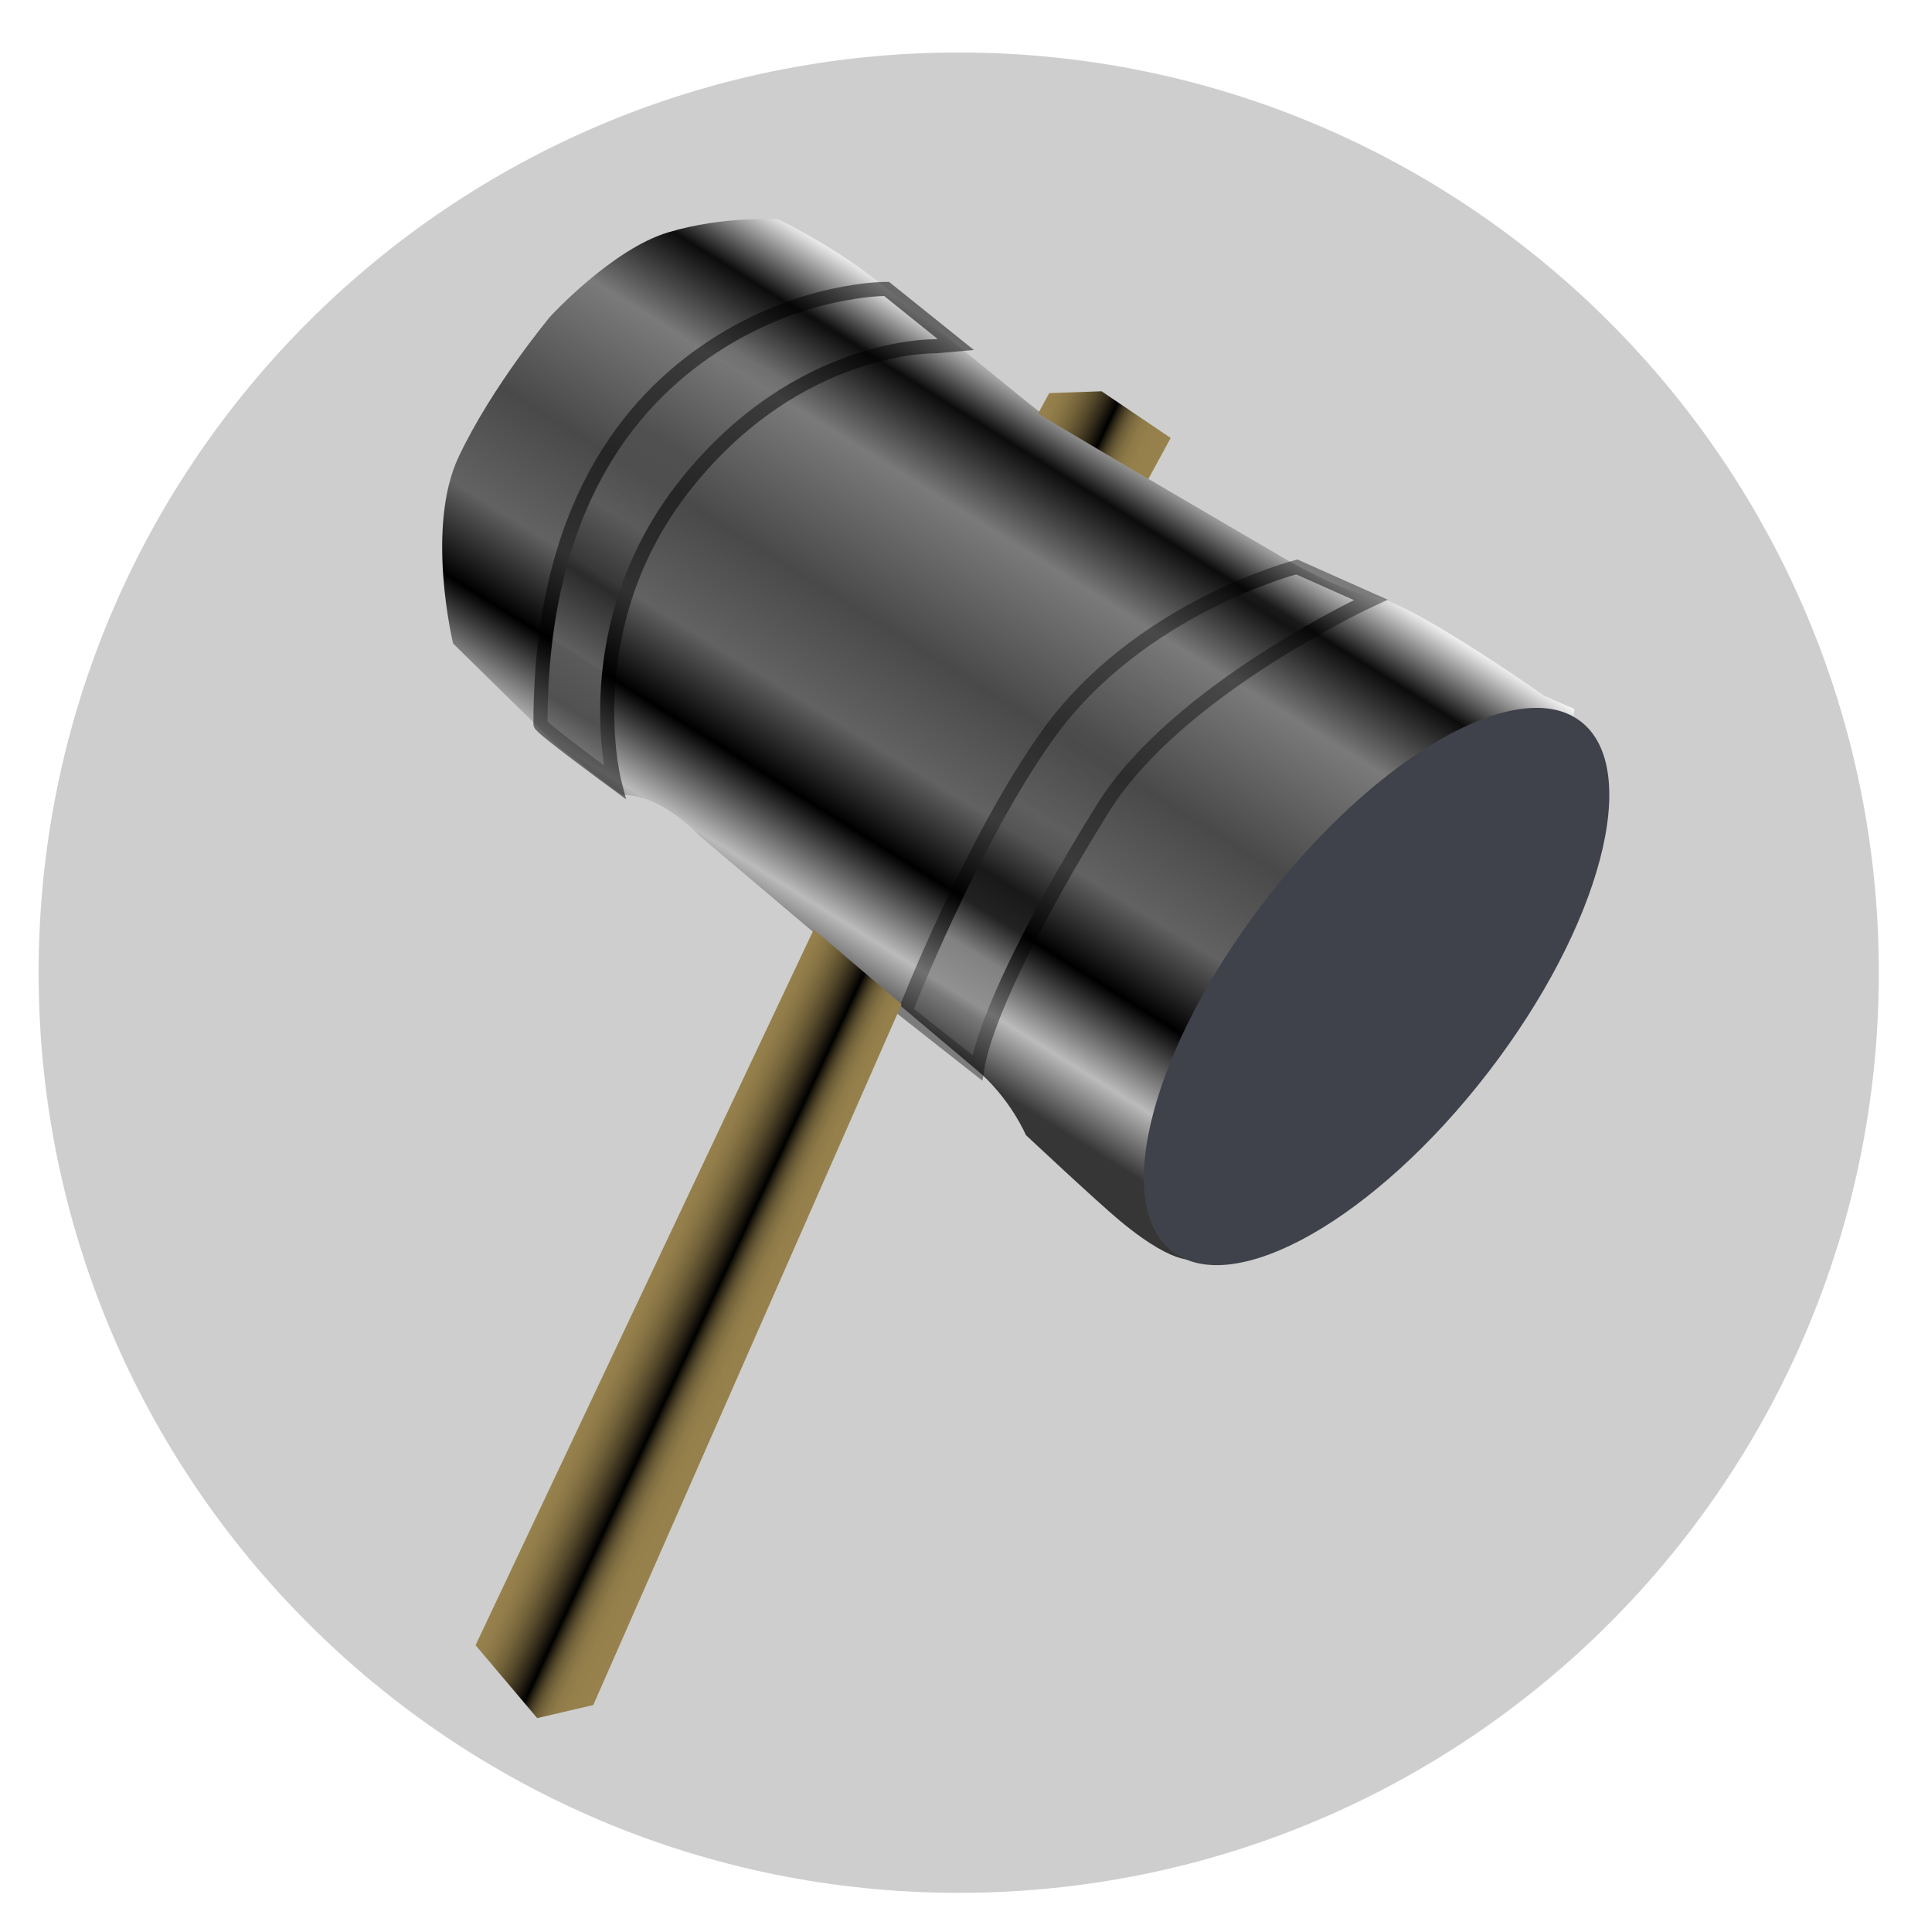
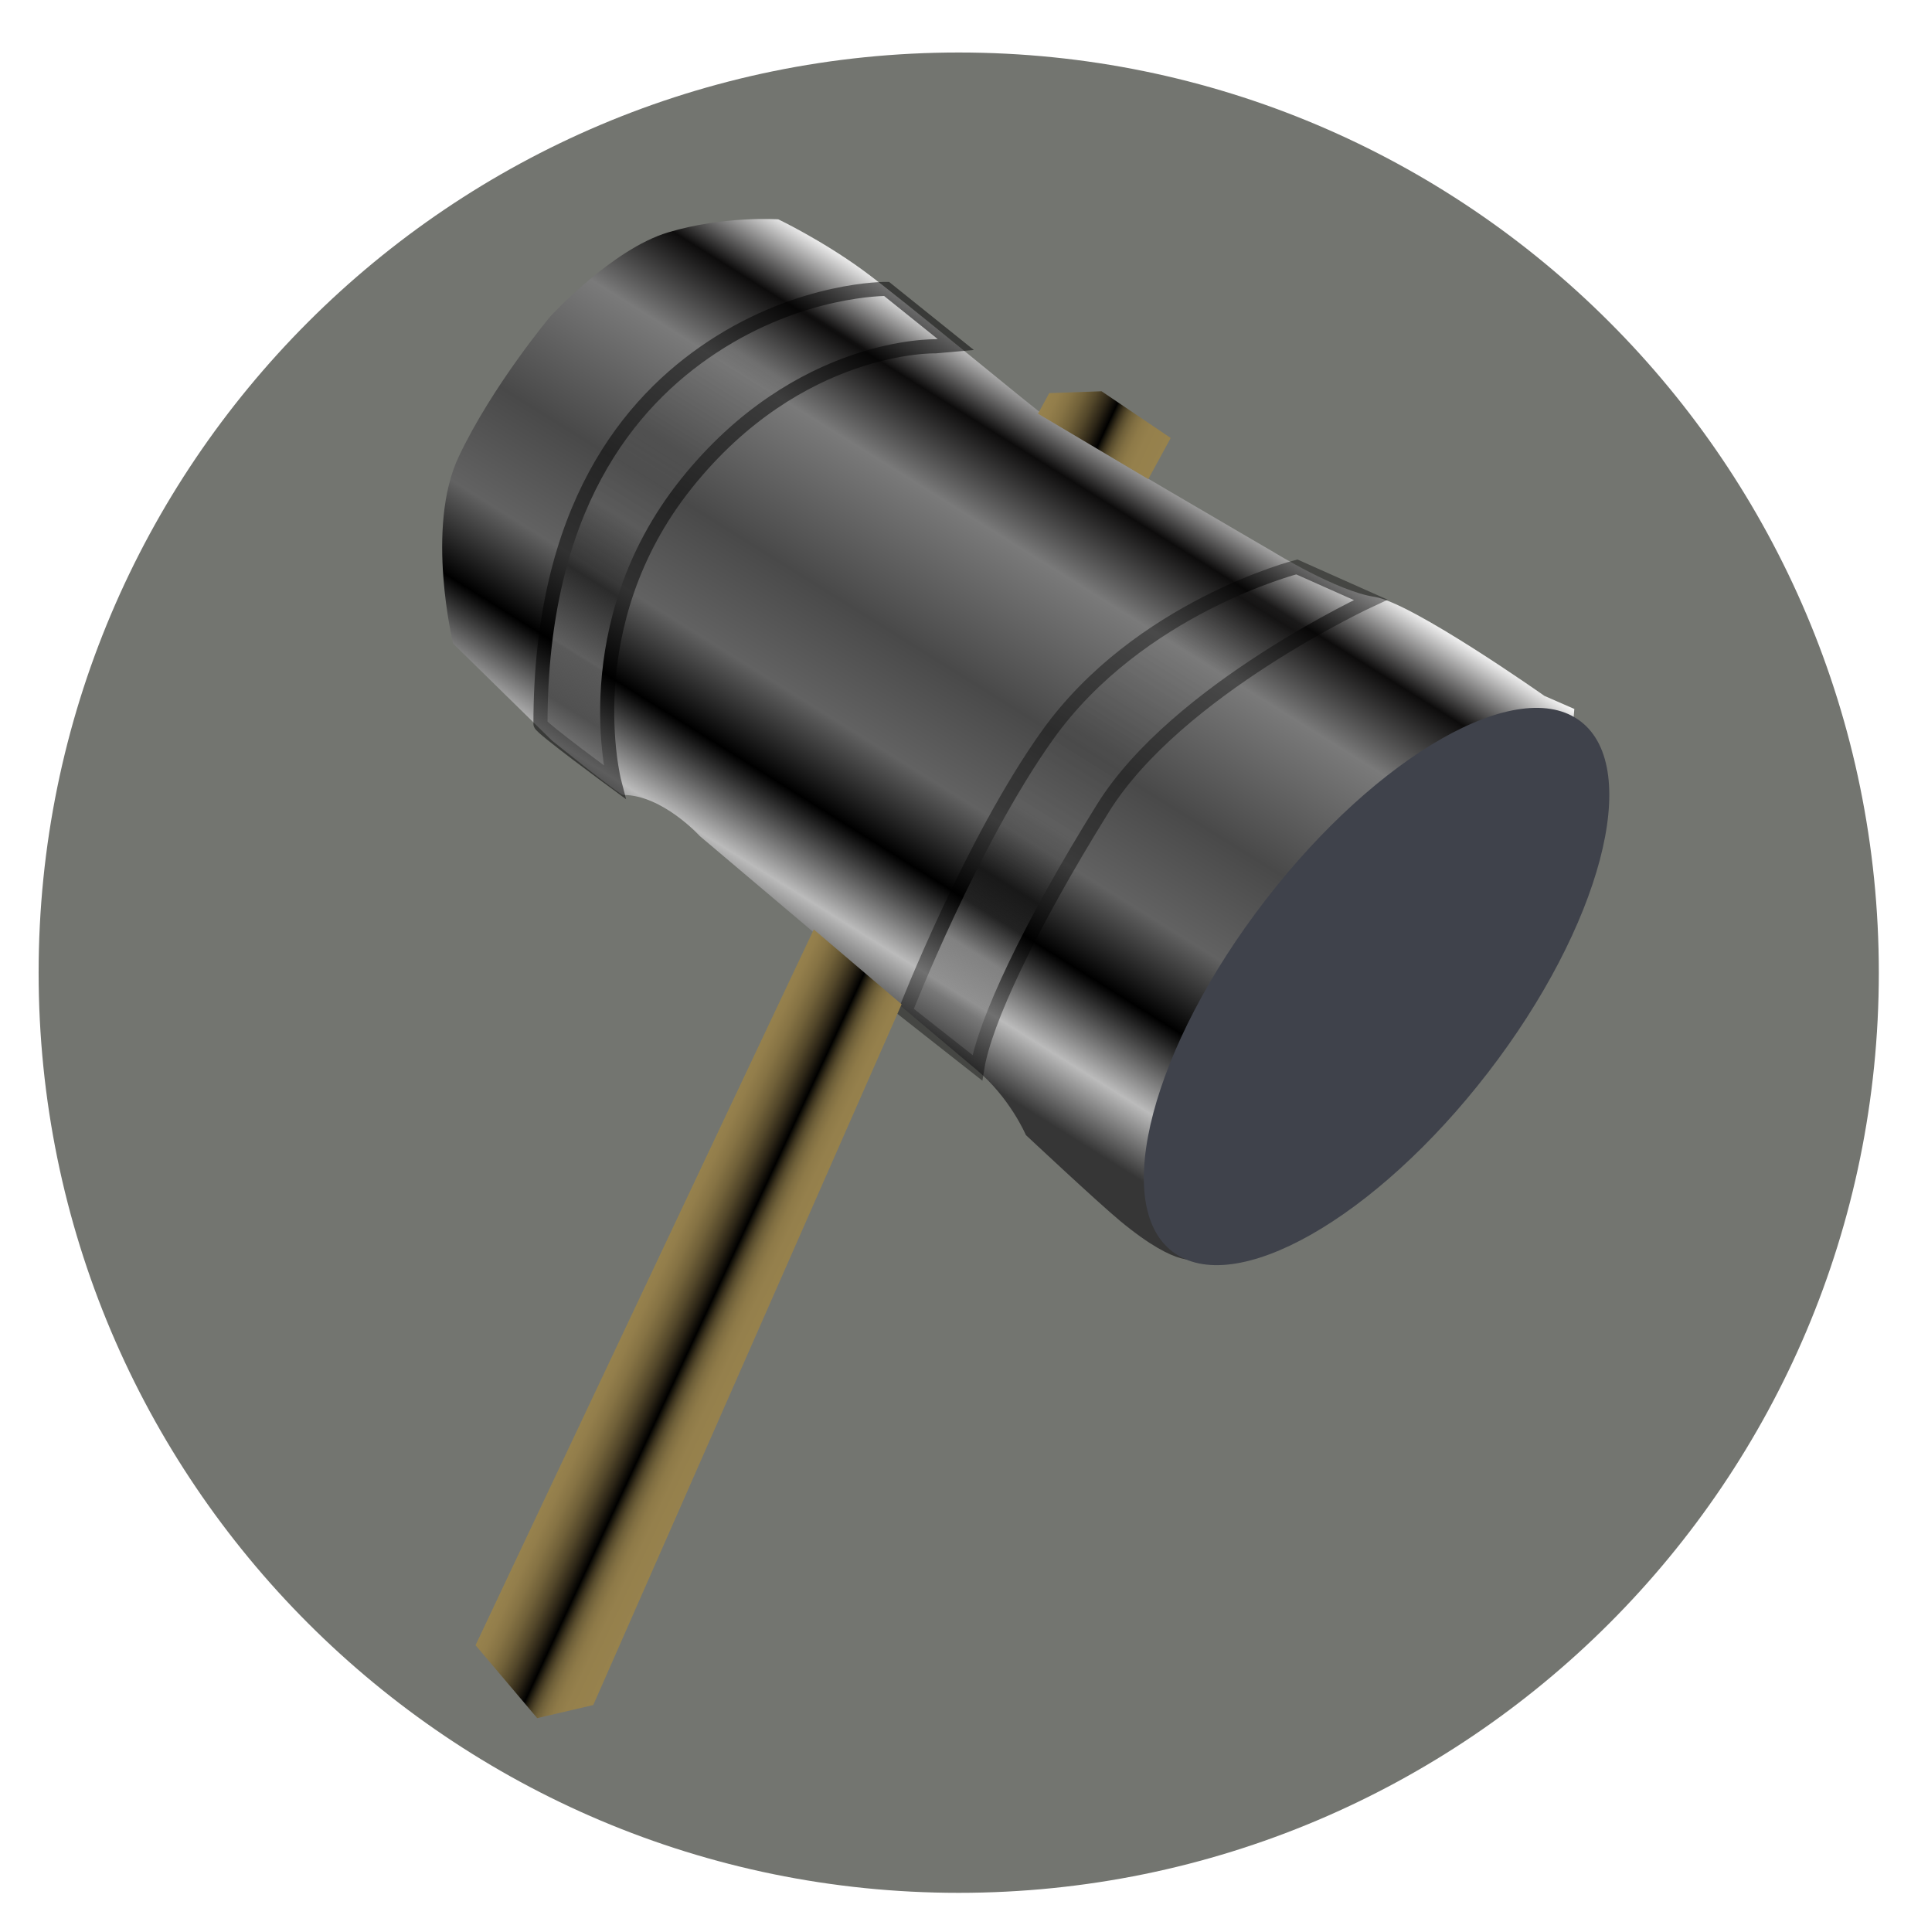
<svg xmlns="http://www.w3.org/2000/svg" version="1.1" id="Calque_2" x="0px" y="0px" width="135.5px" height="137px" viewBox="0 0 135.5 137" enable-background="new 0 0 135.5 137" xml:space="preserve">
  <g id="Calque_3">
-     <circle fill="#CECECE" cx="67.989" cy="68.973" r="65.25" />
+     <circle fill="#737570" cx="67.989" cy="68.973" r="65.25" />
  </g>
-   <linearGradient id="SVGID_1_" gradientUnits="userSpaceOnUse" x1="-2.214" y1="80.572" x2="-27.689" y2="39.805" gradientTransform="matrix(1 0 0 -1 84 112)">
+   <linearGradient id="SVGID_1_" gradientUnits="userSpaceOnUse" x1="81.785" y1="31.427" x2="56.31" y2="72.195">
    <stop offset="0" style="stop-color:#FFFFFF" />
    <stop offset="0.111" style="stop-color:#0D0C0C" />
    <stop offset="0.235" style="stop-color:#7A7A7A" />
    <stop offset="0.44" style="stop-color:#494949" />
    <stop offset="0.595" style="stop-color:#626262" />
    <stop offset="0.717" style="stop-color:#000000" />
    <stop offset="0.841" style="stop-color:#BBBBBB" />
    <stop offset="0.932" style="stop-color:#363636" />
  </linearGradient>
-   <path fill="url(#SVGID_1_)" d="M32.133,45.634c0,0-1.987-8.216,0.398-13.252c2.385-5.036,6.493-9.939,6.493-9.939  s4.373-4.771,8.349-5.963c3.976-1.193,7.819-0.928,7.819-0.928s3.048,1.458,5.963,3.579c2.915,2.12,11.926,9.673,13.252,10.601  c1.325,0.928,15.901,9.41,15.901,9.41s4.506,2.783,7.156,3.18c2.65,0.396,12.061,7.024,12.061,7.024l2.119,0.928l-0.662,7.951  L97.996,83.8l-13.119,5.435c0,0-1.193,0.861-5.436-2.65c-1.594-1.32-6.69-6.098-6.69-6.098s-1.126-2.648-3.513-4.637  c-2.385-1.988-19.612-16.564-19.612-16.564s-2.638-2.911-5.434-2.916c-0.265,0-5.036-3.843-5.036-3.843L32.133,45.634z" />
+   <path fill="url(#SVGID_1_)" d="M32.133,45.634c0,0-1.987-8.216,0.398-13.252s6.493-9.939,6.493-9.939s4.373-4.771,8.349-5.963  c3.976-1.193,7.819-0.928,7.819-0.928s3.048,1.458,5.963,3.579c2.915,2.12,11.926,9.673,13.252,10.601  c1.325,0.928,15.902,9.41,15.902,9.41s4.506,2.783,7.156,3.18s12.06,7.024,12.06,7.024l2.12,0.928l-0.663,7.951L97.996,83.8  l-13.119,5.434c0,0-1.193,0.861-5.435-2.65c-1.594-1.32-6.691-6.097-6.691-6.097s-1.126-2.649-3.512-4.638  c-2.386-1.987-19.613-16.564-19.613-16.564s-2.638-2.911-5.434-2.916c-0.265,0-5.036-3.843-5.036-3.843L32.133,45.634z" />
  <path fill="none" d="M44.326,13.167" />
-   <path fill="#3F424B" d="M105.527,76.051c7.998-10.38,10.945-21.52,6.578-24.887c-4.365-3.366-14.391,2.319-22.39,12.696  c-8.003,10.379-10.946,21.519-6.579,24.885C87.504,92.109,97.527,86.425,105.527,76.051z" />
-   <linearGradient id="SVGID_2_" gradientUnits="userSpaceOnUse" x1="7.08" y1="73.291" x2="-15.664" y2="36.893" gradientTransform="matrix(1 0 0 -1 84 112)">
+   <path fill="#3F424B" d="M105.527,76.051c7.999-10.38,10.945-21.52,6.578-24.887c-4.365-3.366-14.39,2.319-22.389,12.696  c-8.003,10.379-10.946,21.519-6.58,24.885C87.504,92.11,97.528,86.425,105.527,76.051z" />
+   <linearGradient id="SVGID_2_" gradientUnits="userSpaceOnUse" x1="91.08" y1="38.709" x2="68.335" y2="75.108">
    <stop offset="0" style="stop-color:#FFFFFF" />
    <stop offset="0.111" style="stop-color:#0D0C0C" />
    <stop offset="0.235" style="stop-color:#7A7A7A" />
    <stop offset="0.44" style="stop-color:#494949" />
    <stop offset="0.595" style="stop-color:#626262" />
    <stop offset="0.717" style="stop-color:#000000" />
    <stop offset="0.841" style="stop-color:#BBBBBB" />
    <stop offset="0.932" style="stop-color:#363636" />
  </linearGradient>
-   <path opacity="0.4" fill="url(#SVGID_2_)" stroke="#000000" stroke-miterlimit="10" enable-background="new    " d="M69.311,75.717  c0.523-3.238,3.666-9.98,8.904-18.405c5.237-8.426,18.987-14.777,18.987-14.777l-5.238-2.333c0,0-11.21,2.868-17.678,11.925  c-5.37,7.517-10.083,19.572-10.083,19.572L69.311,75.717z" />
-   <linearGradient id="SVGID_3_" gradientUnits="userSpaceOnUse" x1="-22.962" y1="92.659" x2="-44.092" y2="58.845" gradientTransform="matrix(1 0 0 -1 84 112)">
+   <path opacity="0.4" fill="url(#SVGID_2_)" stroke="#000000" stroke-miterlimit="10" d="M69.31,75.717  c0.524-3.239,3.666-9.98,8.905-18.405c5.237-8.426,18.987-14.777,18.987-14.777l-5.238-2.333c0,0-11.21,2.868-17.678,11.925  c-5.37,7.517-10.083,19.572-10.083,19.572L69.31,75.717z" />
+   <linearGradient id="SVGID_3_" gradientUnits="userSpaceOnUse" x1="61.039" y1="19.343" x2="39.909" y2="53.157">
    <stop offset="0" style="stop-color:#FFFFFF" />
    <stop offset="0.111" style="stop-color:#0D0C0C" />
    <stop offset="0.235" style="stop-color:#7A7A7A" />
    <stop offset="0.44" style="stop-color:#494949" />
    <stop offset="0.595" style="stop-color:#626262" />
    <stop offset="0.717" style="stop-color:#000000" />
    <stop offset="0.841" style="stop-color:#BBBBBB" />
    <stop offset="0.932" style="stop-color:#363636" />
  </linearGradient>
-   <path opacity="0.5" fill="url(#SVGID_3_)" stroke="#000000" stroke-miterlimit="10" enable-background="new    " d="M43.565,55.441  c0,0-2.88-11.149,5.105-21.145c7.985-9.995,17.671-9.739,17.671-9.739l1.439-0.128l-4.908-3.941c0,0-6.005-0.076-12.371,4.132  c-5.888,3.893-12.173,11.423-12.173,26.719C38.329,51.597,43.565,55.441,43.565,55.441z" />
+   <path opacity="0.5" fill="url(#SVGID_3_)" stroke="#000000" stroke-miterlimit="10" d="M43.565,55.441c0,0-2.88-11.149,5.105-21.145  c7.985-9.995,17.671-9.739,17.671-9.739l1.439-0.128l-4.908-3.941c0,0-6.005-0.076-12.371,4.132  c-5.888,3.893-12.173,11.423-12.173,26.719C38.329,51.597,43.565,55.441,43.565,55.441z" />
  <path fill="#97824D" d="M63.938,72.006" />
-   <linearGradient id="SVGID_4_" gradientUnits="userSpaceOnUse" x1="-39.014" y1="19.486" x2="-30.531" y2="15.531" gradientTransform="matrix(1 0 0 -1 84 112)">
+   <linearGradient id="SVGID_4_" gradientUnits="userSpaceOnUse" x1="44.986" y1="92.513" x2="53.468" y2="96.468">
    <stop offset="0" style="stop-color:#97824D" />
    <stop offset="0.08" style="stop-color:#937E4B" />
    <stop offset="0.165" style="stop-color:#867344" />
    <stop offset="0.252" style="stop-color:#716139" />
    <stop offset="0.342" style="stop-color:#53472A" />
    <stop offset="0.431" style="stop-color:#2D2617" />
    <stop offset="0.518" style="stop-color:#000000" />
    <stop offset="0.54" style="stop-color:#1A170D" />
    <stop offset="0.573" style="stop-color:#3C331E" />
    <stop offset="0.609" style="stop-color:#584C2D" />
    <stop offset="0.65" style="stop-color:#6F6039" />
    <stop offset="0.697" style="stop-color:#816F42" />
    <stop offset="0.752" style="stop-color:#8E7A48" />
    <stop offset="0.827" style="stop-color:#95804C" />
    <stop offset="1" style="stop-color:#97824D" />
  </linearGradient>
  <polygon fill="url(#SVGID_4_)" points="57.709,65.911 33.724,116.665 38.097,121.834 42.073,120.906 63.938,71.211 " />
-   <linearGradient id="SVGID_5_" gradientUnits="userSpaceOnUse" x1="-9.873" y1="83.772" x2="-1.483" y2="79.86" gradientTransform="matrix(1 0 0 -1 84 112)">
+   <linearGradient id="SVGID_5_" gradientUnits="userSpaceOnUse" x1="74.129" y1="28.227" x2="82.519" y2="32.139">
    <stop offset="0" style="stop-color:#97824D" />
    <stop offset="0.08" style="stop-color:#937E4B" />
    <stop offset="0.165" style="stop-color:#867344" />
    <stop offset="0.252" style="stop-color:#716139" />
    <stop offset="0.342" style="stop-color:#53472A" />
    <stop offset="0.431" style="stop-color:#2D2617" />
    <stop offset="0.518" style="stop-color:#000000" />
    <stop offset="0.54" style="stop-color:#1A170D" />
    <stop offset="0.573" style="stop-color:#3C331E" />
    <stop offset="0.609" style="stop-color:#584C2D" />
    <stop offset="0.65" style="stop-color:#6F6039" />
    <stop offset="0.697" style="stop-color:#816F42" />
    <stop offset="0.752" style="stop-color:#8E7A48" />
    <stop offset="0.827" style="stop-color:#95804C" />
    <stop offset="1" style="stop-color:#97824D" />
  </linearGradient>
-   <polygon fill="url(#SVGID_5_)" points="81.432,33.974 83.021,31.058 78.118,27.745 74.407,27.877 73.611,29.335 " />
+   <polygon fill="url(#SVGID_5_)" points="81.432,33.974 83.022,31.058 78.118,27.745 74.407,27.877 73.612,29.335 " />
</svg>
